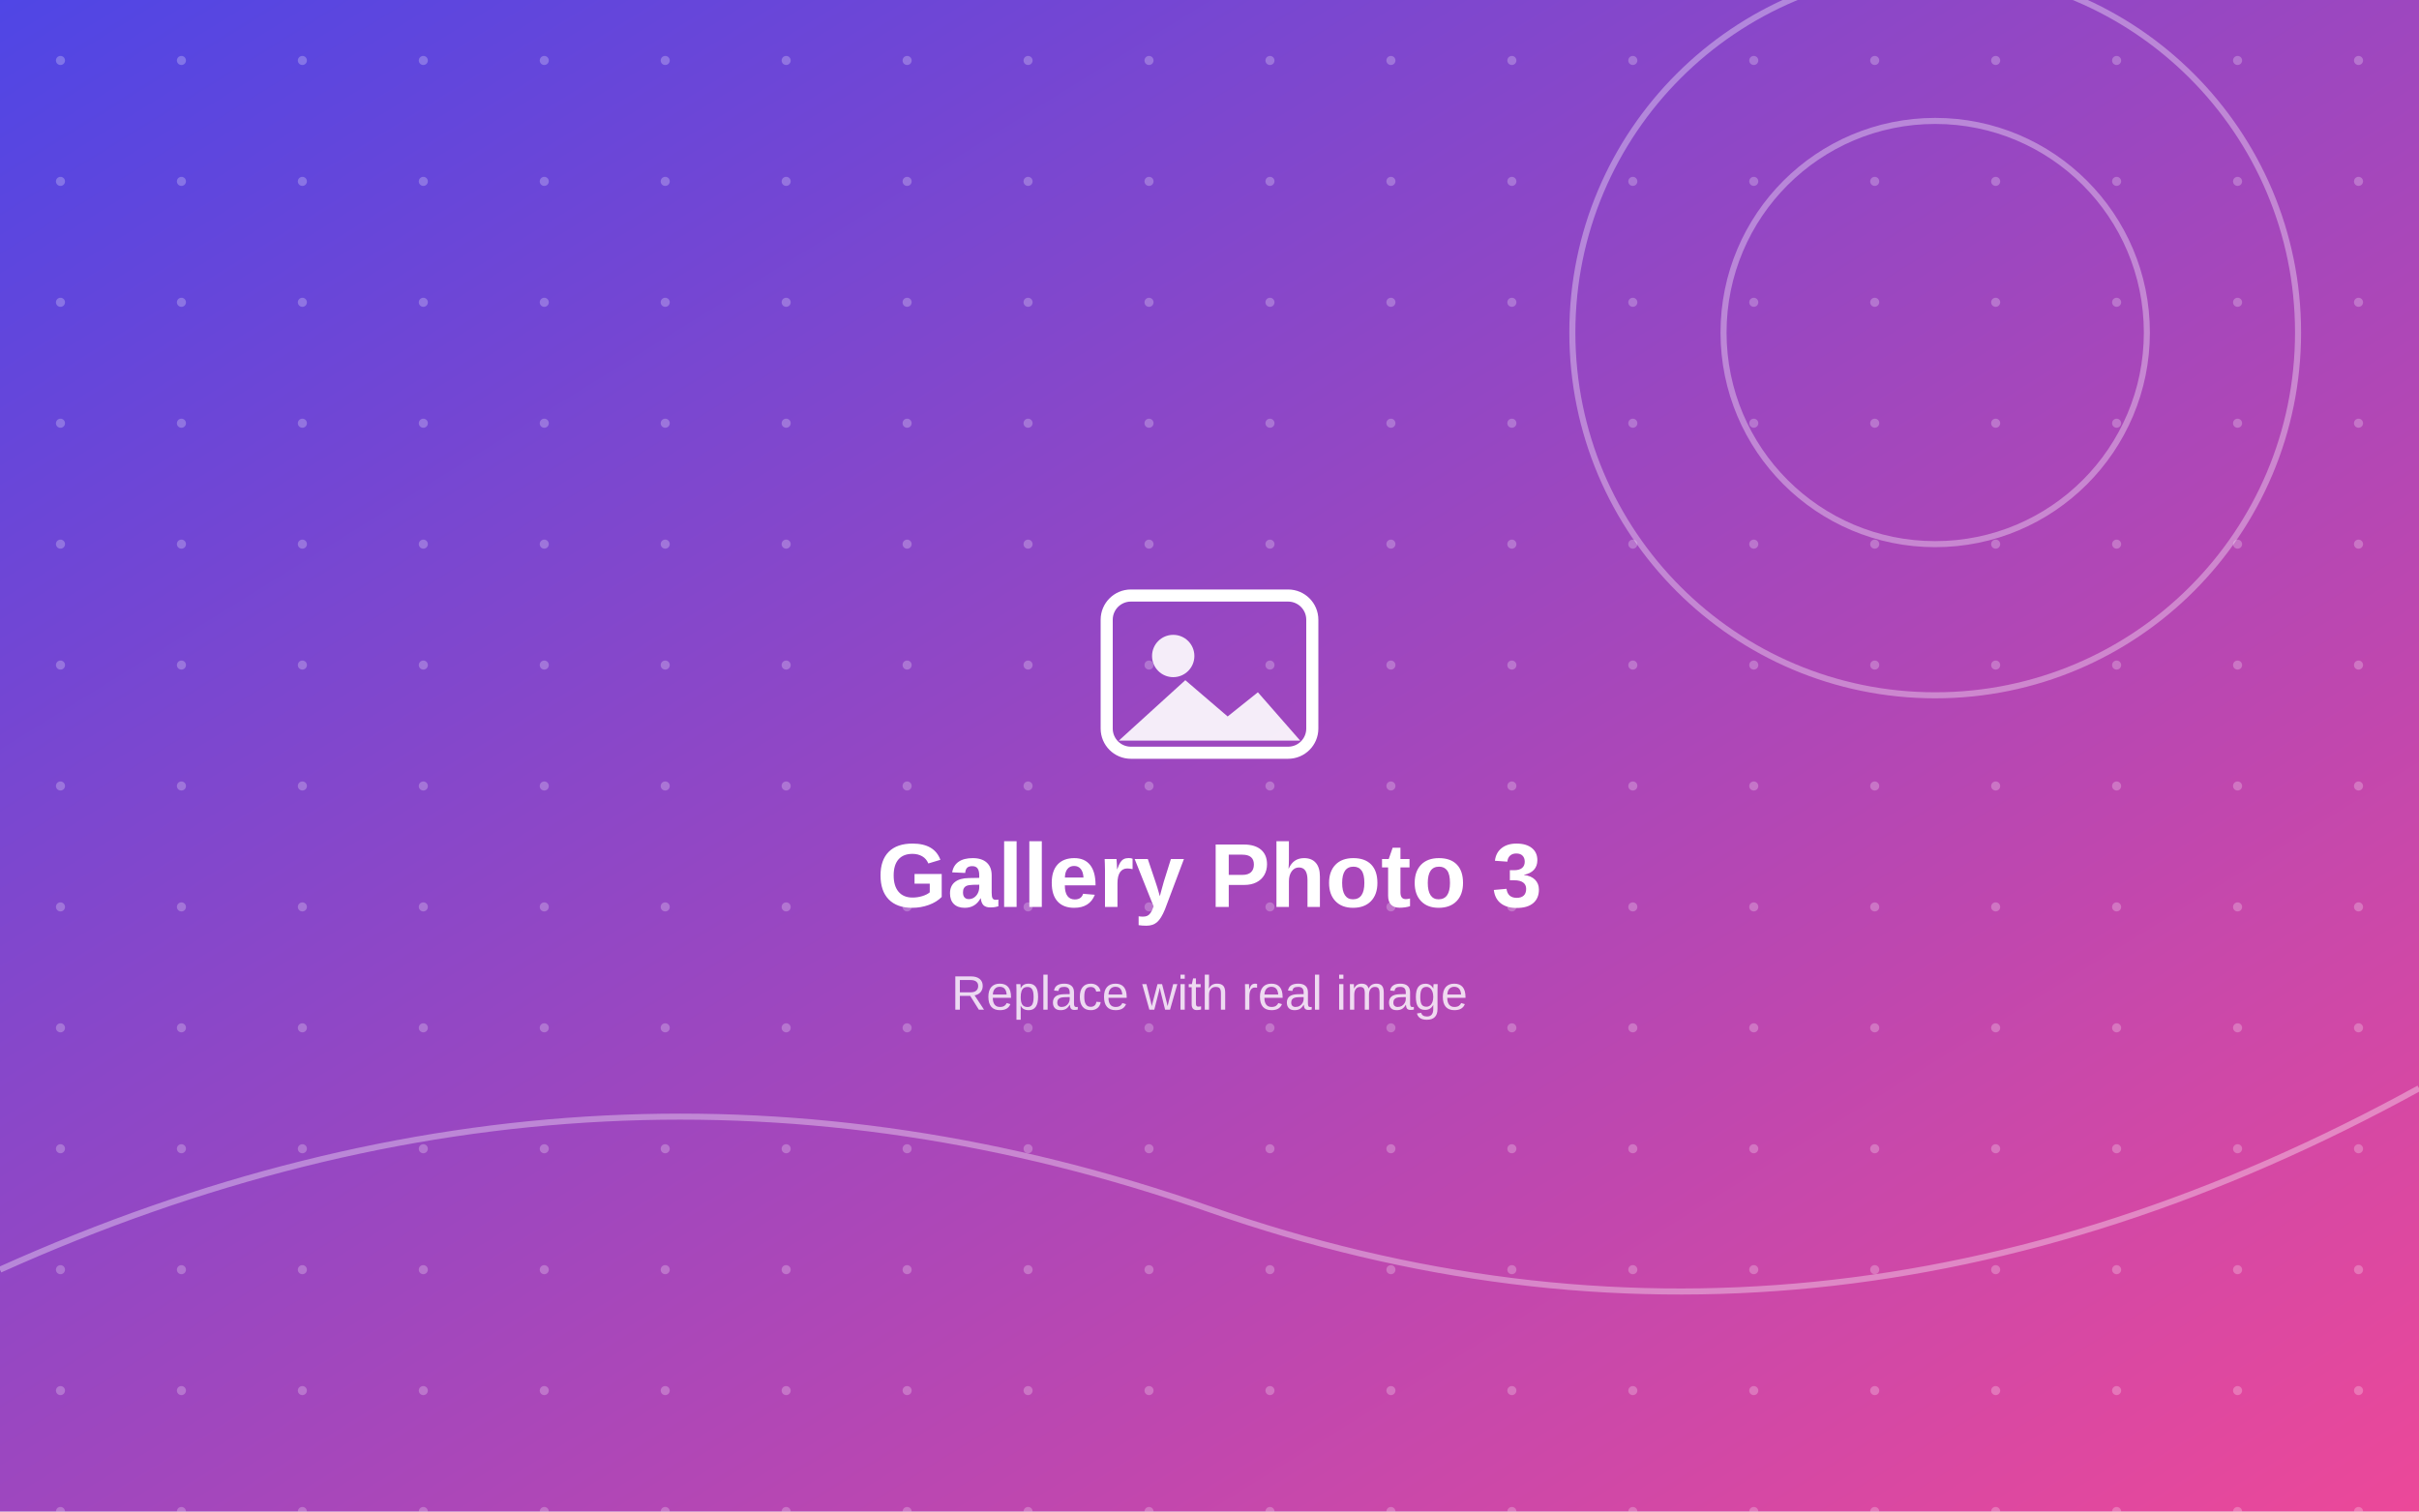
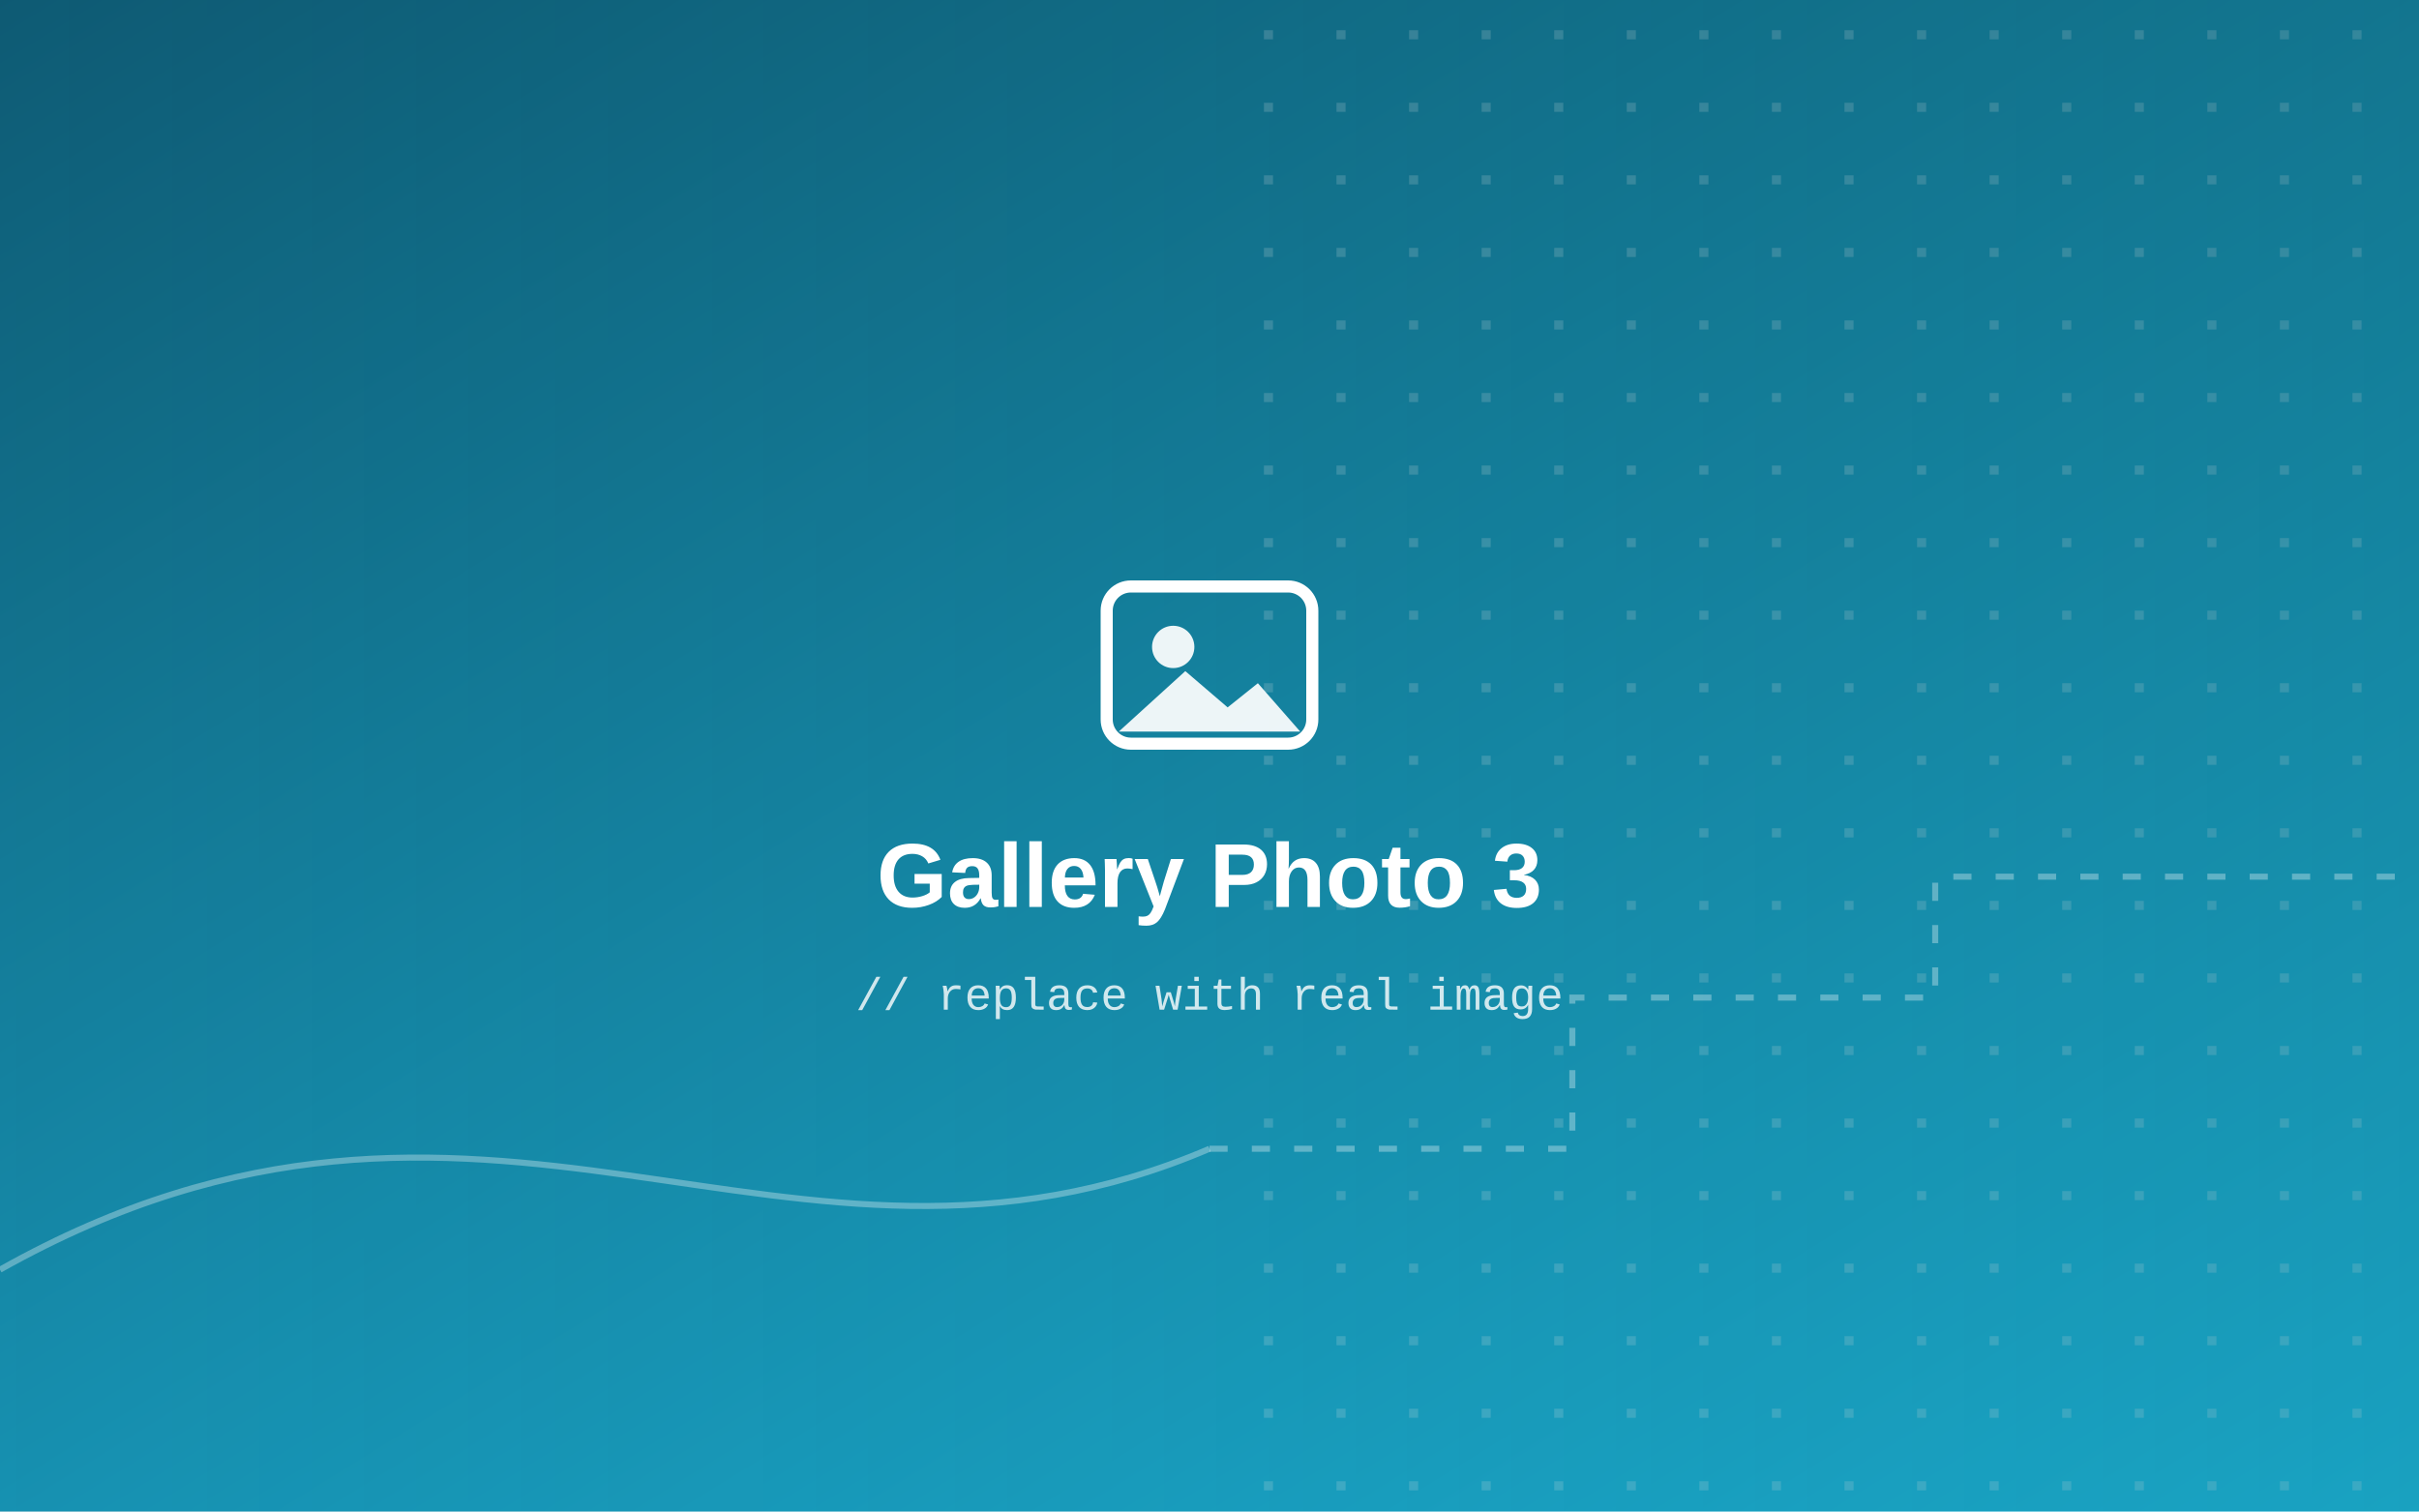
<svg xmlns="http://www.w3.org/2000/svg" viewBox="0 0 800 500" preserveAspectRatio="xMidYMid slice">
  <defs>
    <linearGradient id="g" x1="0" y1="0" x2="1" y2="1">
-       <stop offset="0" stop-color="#4f46e5" />
-       <stop offset="1" stop-color="#ec4899" />
+       <stop offset="0" stop-color="#0e5a73" />
+       <stop offset="1" stop-color="#1fc8ef" />
    </linearGradient>
-     <pattern id="p" width="40" height="40" patternUnits="userSpaceOnUse">
-       <circle cx="20" cy="20" r="1.5" fill="#fff" opacity=".25" />
+     <pattern id="p" width="24" height="24" patternUnits="userSpaceOnUse">
+       <rect x="10" y="10" width="3" height="3" fill="#fff" opacity=".18" />
    </pattern>
+     <linearGradient id="f" x1="0" y1="0" x2="1" y2="0">
+       <stop offset="0" stop-color="#000" stop-opacity="0" />
+       <stop offset="1" stop-color="#000" stop-opacity=".55" />
+     </linearGradient>
  </defs>
  <rect width="800" height="500" fill="url(#g)" />
-   <rect width="800" height="500" fill="url(#p)" />
-   <g fill="none" stroke="#fff" stroke-opacity=".35" stroke-width="2">
-     <circle cx="640" cy="110" r="70" />
-     <circle cx="640" cy="110" r="120" />
-     <path d="M0 420 Q200 330 400 400 T800 360" />
+   <rect x="400" width="400" height="500" fill="url(#p)" />
+   <rect width="800" height="500" fill="url(#f)" opacity=".35" />
+   <g fill="none" stroke="#fff" stroke-opacity=".32" stroke-width="2">
+     <path d="M0 420 C 160 330, 260 440, 400 380" />
+     <path d="M400 380 H 520 V 330 H 640 V 290 H 800" stroke-dasharray="6 8" />
  </g>
-   <g transform="translate(400 225)" fill="#fff" fill-opacity=".9">
+   <g transform="translate(400 222)" fill="#fff" fill-opacity=".92">
    <rect x="-34" y="-28" width="68" height="52" rx="8" fill="none" stroke="#fff" stroke-width="4" />
    <circle cx="-12" cy="-8" r="7" />
    <path d="M-30 20 L-8 0 L6 12 L16 4 L30 20 Z" />
  </g>
  <text x="400" y="300" text-anchor="middle" font-family="Arial, sans-serif" font-size="30" font-weight="700" fill="#fff">Gallery Photo 3</text>
-   <text x="400" y="334" text-anchor="middle" font-family="Arial, sans-serif" font-size="16" fill="#fff" fill-opacity=".8">Replace with real image</text>
+   <text x="400" y="334" text-anchor="middle" font-family="Courier New, monospace" font-size="15" fill="#fff" fill-opacity=".8">// replace with real image</text>
</svg>
